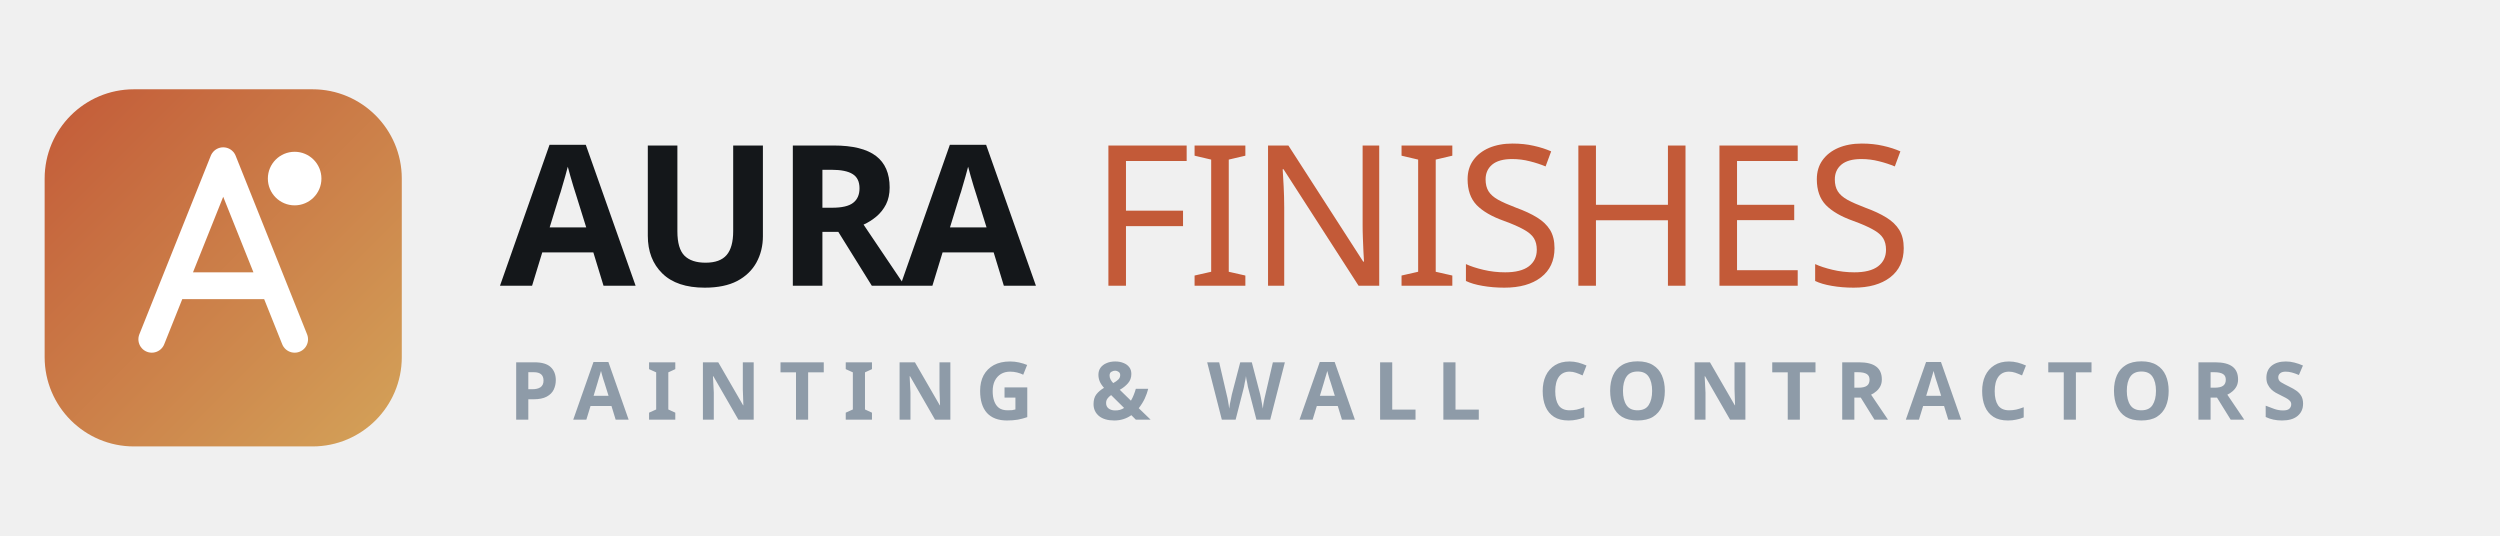
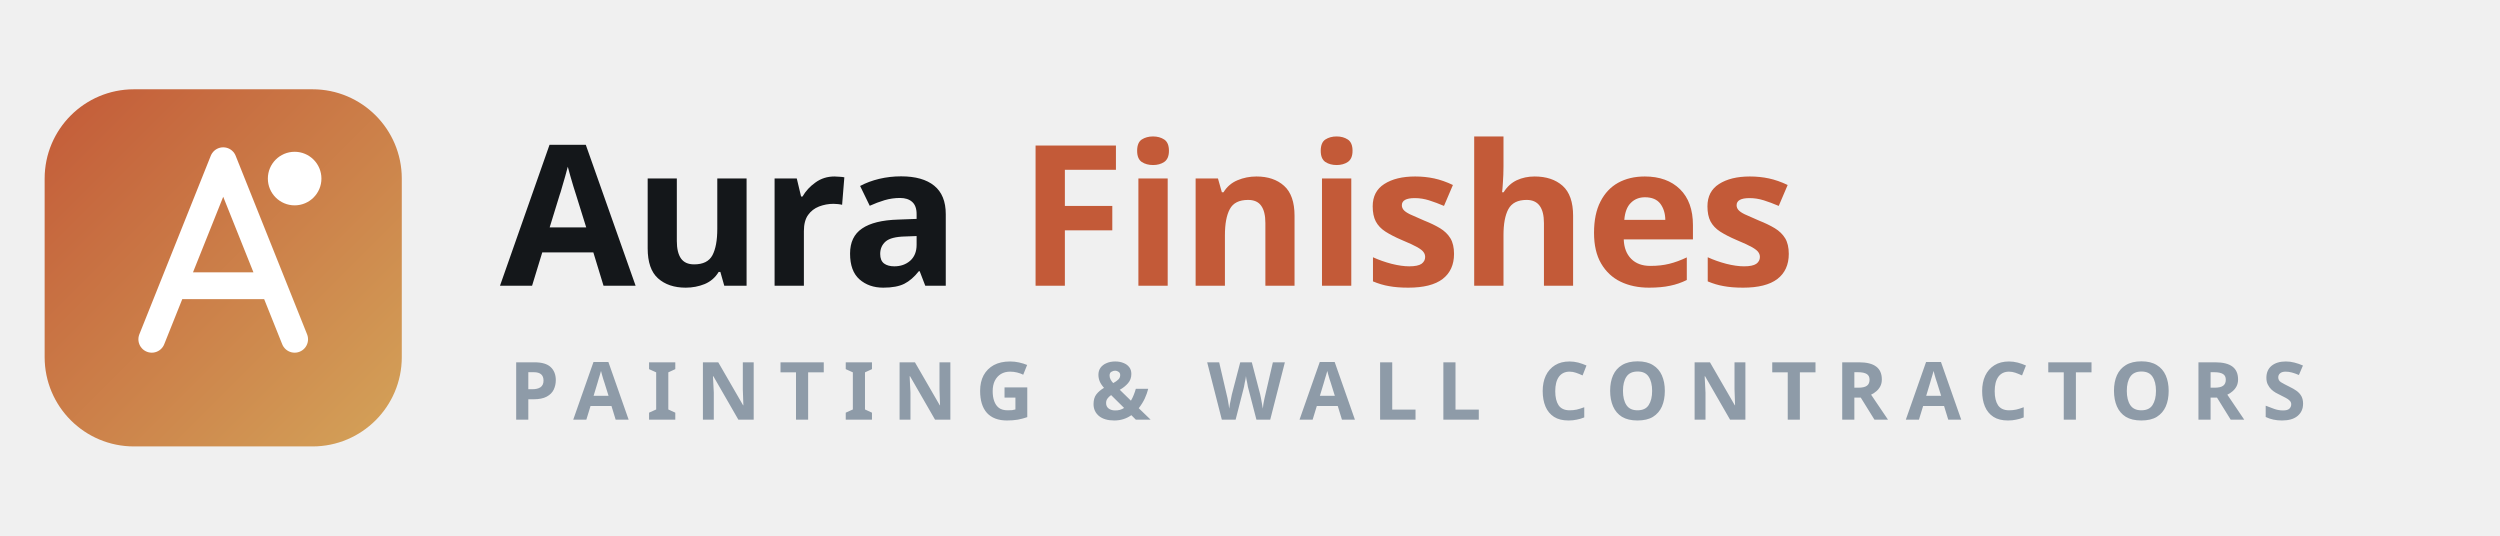
<svg xmlns="http://www.w3.org/2000/svg" viewBox="0 0 280 60" width="280" height="60" fill="none">
  <defs>
    <linearGradient id="auraGrad" x1="0%" y1="0%" x2="100%" y2="100%">
      <stop offset="0%" stop-color="#C35A38" />
      <stop offset="100%" stop-color="#D4A359" />
    </linearGradient>
  </defs>
  <rect x="5" y="10" width="40" height="40" rx="10" fill="url(#auraGrad)" />
  <path d="M17 38 L25 18 L33 38 M20 32 L30 32" stroke="#FFFFFF" stroke-width="3" stroke-linecap="round" stroke-linejoin="round" />
  <circle cx="33" cy="20" r="3" fill="#FFFFFF" />
-   <text x="56" y="32" font-family="'Outfit', 'Plus Jakarta Sans', sans-serif" font-weight="800" font-size="22" fill="#14171A" letter-spacing="-0.5">AURA</text>
-   <text x="122" y="32" font-family="'Outfit', 'Plus Jakarta Sans', sans-serif" font-weight="400" font-size="22" fill="#C35A38" letter-spacing="-0.5">FINISHES</text>
+   <text x="56" y="32" font-family="'Outfit', 'Plus Jakarta Sans', sans-serif" font-weight="800" font-size="22" fill="#14171A" letter-spacing="-0.3">Aura</text>
+   <text x="114" y="32" font-family="'Outfit', 'Plus Jakarta Sans', sans-serif" font-weight="800" font-size="22" fill="#C35A38" letter-spacing="-0.3">Finishes</text>
  <text x="57" y="47" font-family="'Plus Jakarta Sans', sans-serif" font-weight="600" font-size="9" fill="#8E9BA8" letter-spacing="2">PAINTING &amp; WALL CONTRACTORS</text>
</svg>
